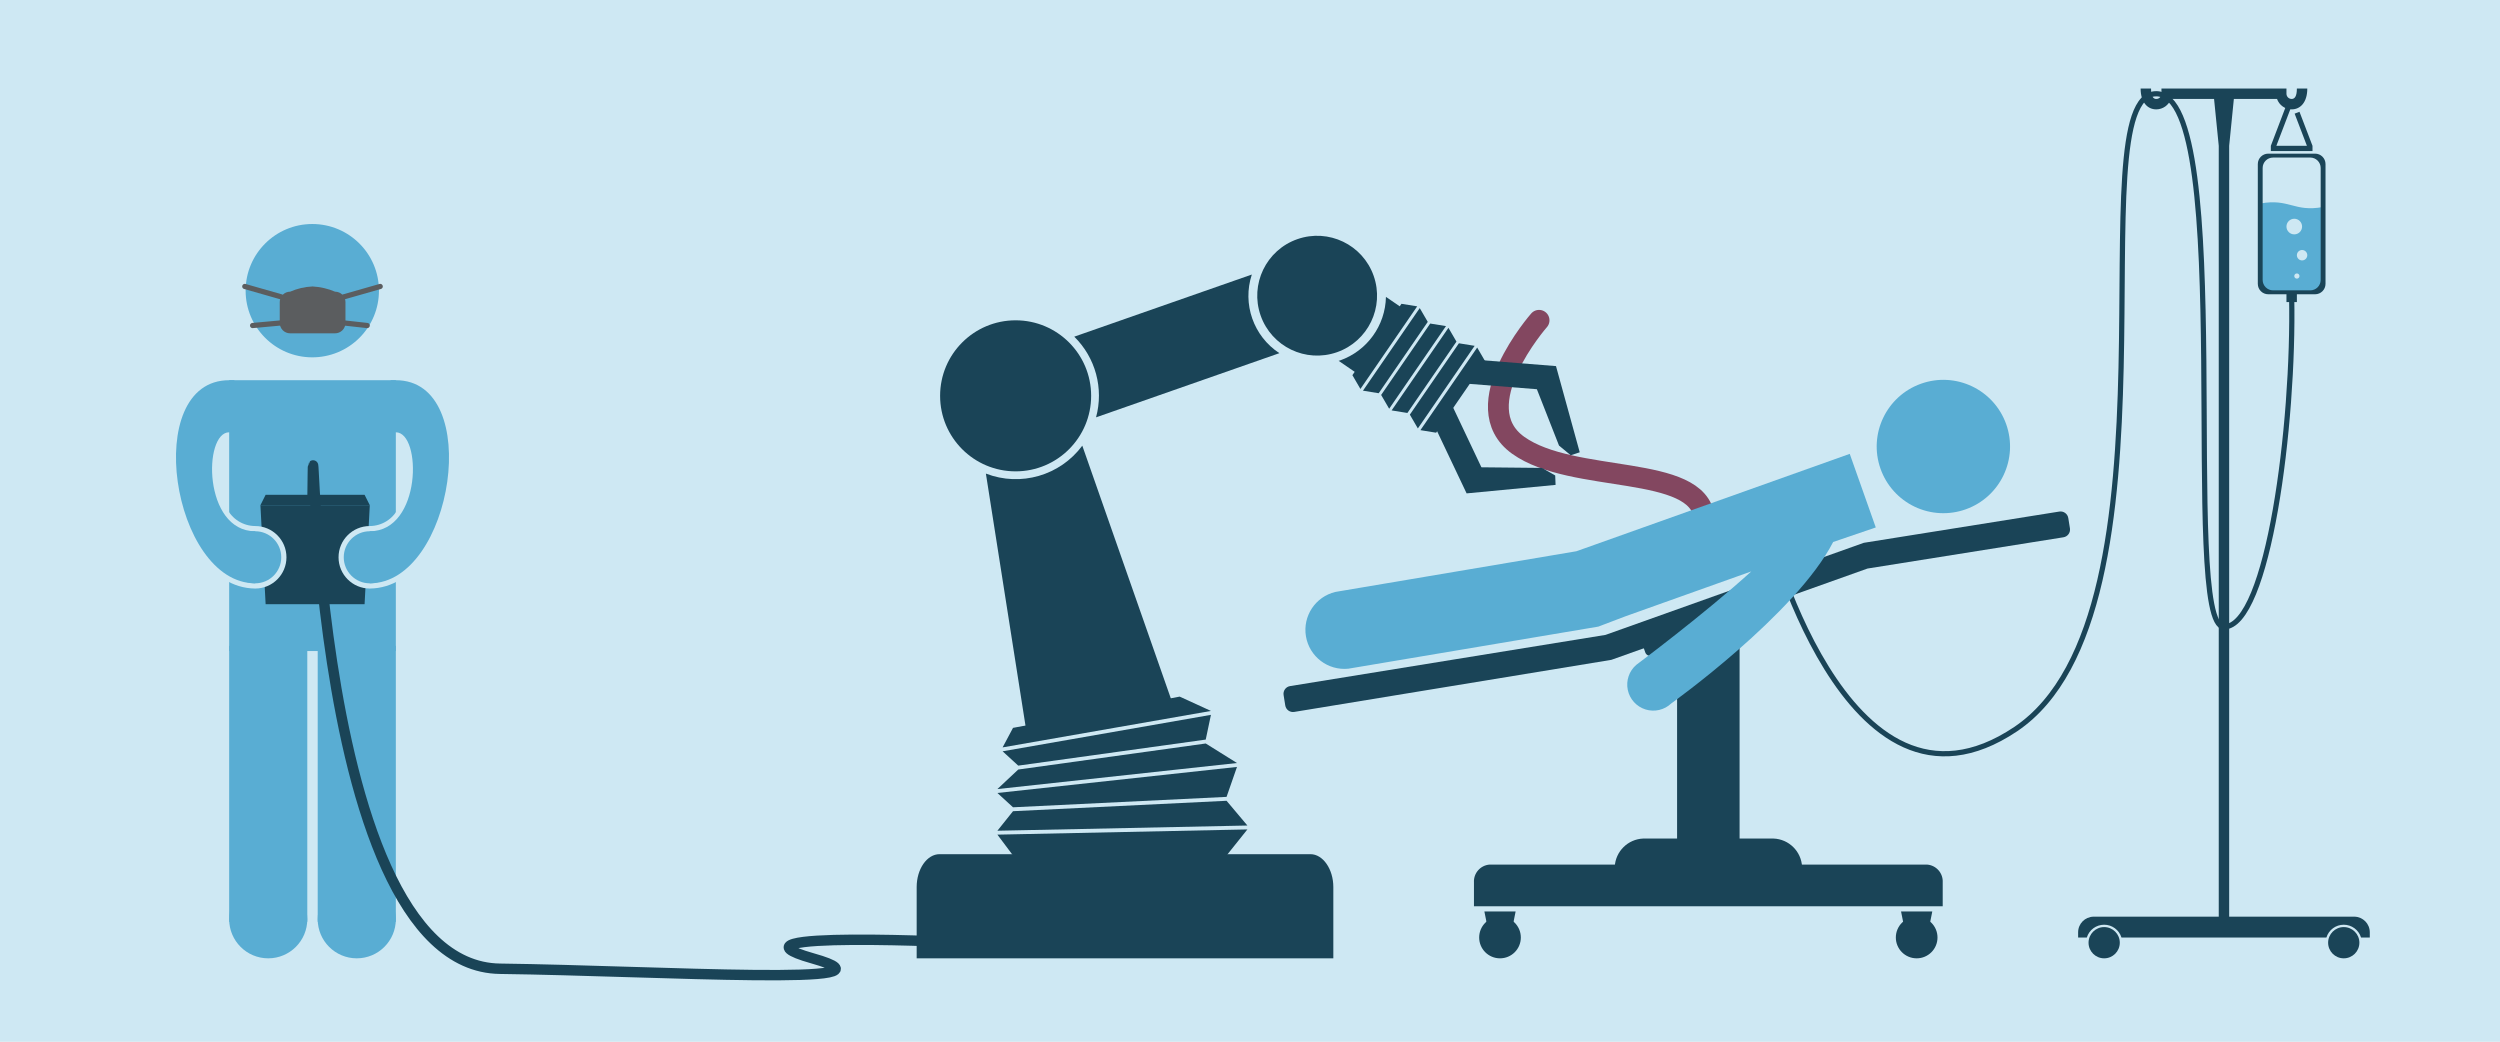
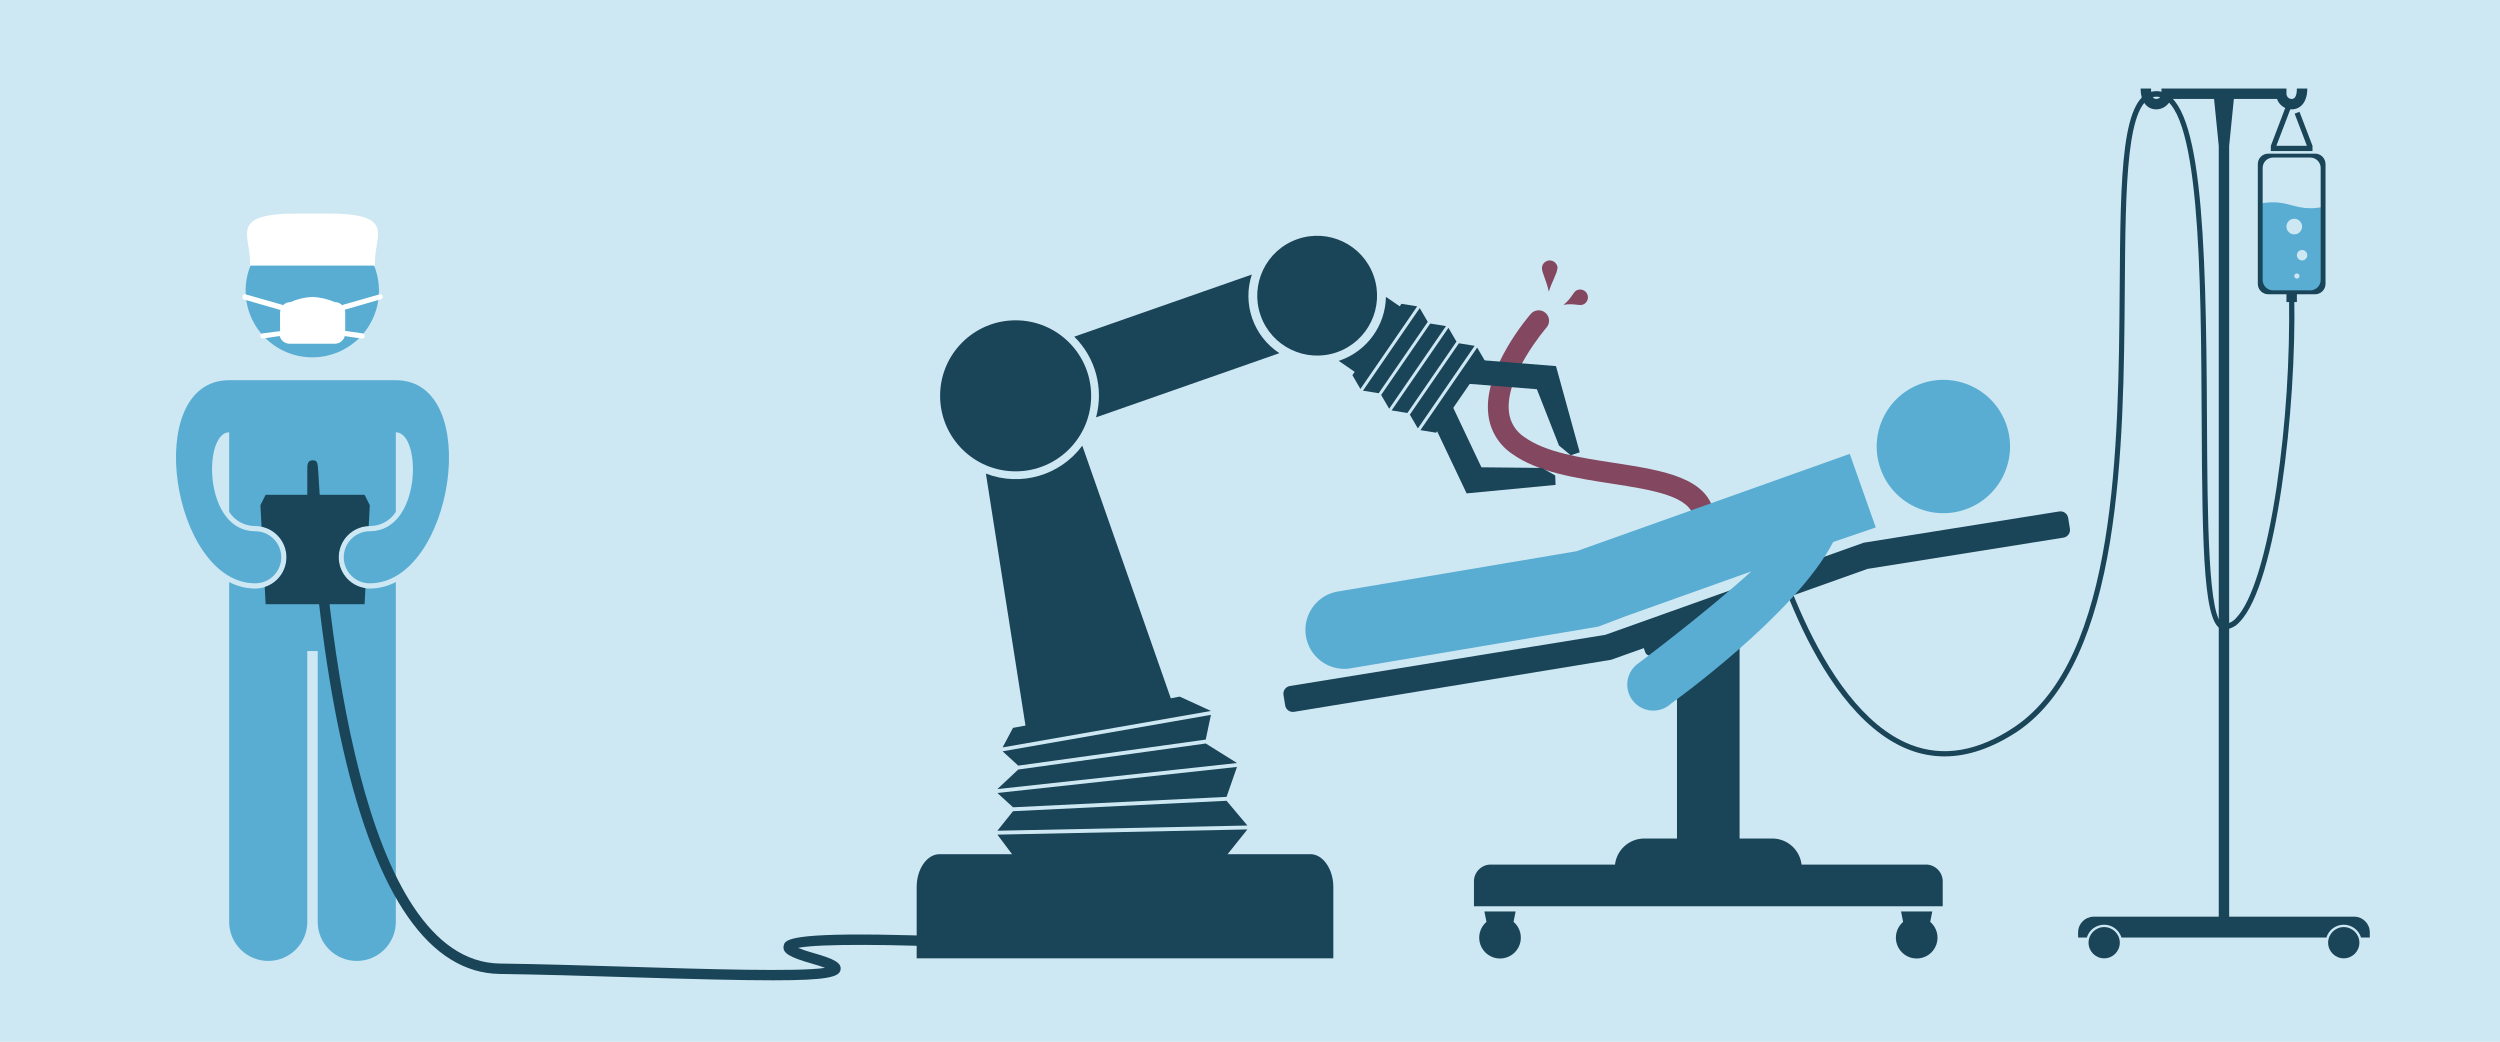
<svg xmlns="http://www.w3.org/2000/svg" viewBox="0 0 480 200">
  <defs>
-     <style>.cls-1{fill:#cee8f3;}.cls-2,.cls-3,.cls-8{fill:none;}.cls-2,.cls-8{stroke:#1a4457;}.cls-2,.cls-3{stroke-linejoin:round;}.cls-3{stroke:#834760;stroke-width:4px;}.cls-3,.cls-6{stroke-linecap:round;}.cls-4{fill:#1a4457;}.cls-5,.cls-6{fill:#59add3;}.cls-6{stroke:#5b5d5f;}.cls-6,.cls-8{stroke-miterlimit:10;}.cls-7{fill:#5b5d5f;}.cls-8{stroke-width:2px;}</style>
+     <style>.cls-1{fill:#cee8f3;}.cls-2{fill:#1a4457;}.cls-3{fill:#834760;}.cls-4{fill:#59add3;}.cls-5{fill:#fff;}</style>
  </defs>
  <g id="Background">
    <rect class="cls-1" width="480" height="200" />
  </g>
  <g id="Layer_1" data-name="Layer 1">
-     <path class="cls-2" d="M440,57c.5,24.5-4.5,63.36-13,63.36S429.5,18,414,18s6.5,99.5-27,122c-32.79,22-48-40-48-40" />
-     <path class="cls-3" d="M327.23,99.36C326,89,302,93,291.5,85.5s4-24,4-24" />
+     <path class="cls-2" d="M373.35,145.23a18.83,18.83,0,0,1-6.85-1.3c-9.87-3.82-17-15.55-21.16-24.72a120.82,120.82,0,0,1-6.82-19.09l1-.24c.09.36,9,36,27.37,43.12,6.22,2.41,12.91,1.26,19.87-3.41,19.7-13.23,20-54.3,20.22-84.29.16-21.94.28-37.8,7.06-37.8,8.71,0,9.53,27.32,9.7,63,.09,18.43.18,39.32,3.3,39.32a3.31,3.31,0,0,0,2.31-1.18c3-3.11,5.81-12.06,7.77-25.19A230.3,230.3,0,0,0,439.5,57l1,0c.43,21.15-3.35,55.12-10.48,62.4a4.26,4.26,0,0,1-3,1.48c-3.92,0-4.18-14.57-4.3-40.32-.13-27.64-.29-62-8.7-62-5.79,0-5.91,17.06-6.06,36.81-.22,30.21-.53,71.58-20.66,85.11C382.51,143.62,377.84,145.23,373.35,145.23Z" />
+     <path class="cls-3" d="M327.23,101.36a2,2,0,0,1-2-1.76c-.52-4.38-8-5.53-15.82-6.75-7-1.08-14.17-2.2-19.09-5.71a10.53,10.53,0,0,1-4.57-7.6c-1-8.72,7.85-18.92,8.23-19.35a2,2,0,0,1,3,2.64c-.08.09-8.07,9.3-7.26,16.26a6.59,6.59,0,0,0,2.92,4.8c4.15,3,10.87,4,17.38,5,9.41,1.46,18.3,2.84,19.18,10.23a2,2,0,0,1-1.75,2.22Z" />
    <g id="PatientInBed">
      <g id="HospitalBed">
-         <path class="cls-4" d="M370,166H286a3.25,3.25,0,0,0-3,3.43V174h90v-4.57A3.25,3.25,0,0,0,370,166Z" />
-         <circle class="cls-4" cx="288" cy="180" r="4" />
-         <polygon class="cls-4" points="290 180 286 180 285 175 291 175 290 180" />
-         <circle class="cls-4" cx="368" cy="180" r="4" />
-         <polygon class="cls-4" points="370 180 366 180 365 175 371 175 370 180" />
-         <path class="cls-4" d="M396.17,103.16l-37.61,6-49.18,17.53-60.89,10a1.5,1.5,0,0,1-1.72-1.24l-.32-2a1.5,1.5,0,0,1,1.24-1.72l60.57-9.83,49.59-17.68,37.54-6a1.5,1.5,0,0,1,1.72,1.24l.32,2A1.5,1.5,0,0,1,396.17,103.16Z" />
-         <path class="cls-4" d="M346,166.42A5.71,5.71,0,0,0,340.5,161h-25a5.71,5.71,0,0,0-5.47,5.42h0V171h36v-4.58Z" />
-         <polygon class="cls-4" points="334 117 322 121 322 164 334 164 334 117" />
-         <path class="cls-4" d="M315.23,123.37l.66,1.89a1,1,0,0,0,1.27.61L339.82,118a1,1,0,0,0,.61-1.27l-.66-1.89Z" />
+         <path class="cls-2" d="M290.6,177l.4-2h-6l.4,2a4,4,0,1,0,5.21,0Z" />
+         <path class="cls-2" d="M370.6,177l.4-2h-6l.4,2a4,4,0,1,0,5.21,0Z" />
+         <path class="cls-2" d="M397.41,101.44l-.32-2a1.5,1.5,0,0,0-1.72-1.24l-37.54,6-49.59,17.68-60.57,9.83a1.5,1.5,0,0,0-1.24,1.72l.32,2a1.5,1.5,0,0,0,1.72,1.24l60.89-10,6.25-2.23.27.78a1,1,0,0,0,1.27.61l4.83-1.69V161h-6.5a5.66,5.66,0,0,0-5.4,5H286a3.25,3.25,0,0,0-3,3.43V174h90v-4.57a3.25,3.25,0,0,0-3-3.43H345.9a5.66,5.66,0,0,0-5.4-5H334V120l5.82-2a1,1,0,0,0,.61-1.27l-.32-.93,18.44-6.57,37.61-6A1.5,1.5,0,0,0,397.41,101.44Z" />
      </g>
      <g id="Patient">
-         <path class="cls-5" d="M361.06,90a12.8,12.8,0,1,1,16.39,7.78A12.79,12.79,0,0,1,361.06,90Z" />
-         <path class="cls-5" d="M360.15,101.27l-5-14.13-49,17.46-3.49,1.24-46.26,7.81v0a7.49,7.49,0,0,0,2.48,14.74v0l48-8.08,5.26-2,24.11-8.6c-9.08,8.25-22.08,17.94-22.08,17.94a5,5,0,1,0,6.71,7.41s23.9-17.09,31.09-31Z" />
+         <path class="cls-4" d="M361.06,90a12.8,12.8,0,1,1,16.39,7.78A12.79,12.79,0,0,1,361.06,90Z" />
+         <path class="cls-4" d="M360.15,101.27l-5-14.13-49,17.46-3.49,1.24-46.26,7.81v0a7.49,7.49,0,0,0,2.48,14.74v0l48-8.08,5.26-2,24.11-8.6c-9.08,8.25-22.08,17.94-22.08,17.94a5,5,0,1,0,6.71,7.41s23.9-17.09,31.09-31Z" />
      </g>
    </g>
    <g id="IV">
-       <circle class="cls-4" cx="404" cy="181" r="3" />
-       <circle class="cls-4" cx="450" cy="181" r="3" />
-       <path class="cls-4" d="M452.05,176H401.95A3,3,0,0,0,399,179v1h1.67a3.48,3.48,0,0,1,6.65,0h39.35a3.48,3.48,0,0,1,6.65,0H455v-1A3,3,0,0,0,452.05,176Z" />
-       <path class="cls-4" d="M441,17c0,1.55-.45,2-1,2a1,1,0,0,1-1-1V17H415v1a1,1,0,0,1-1,1c-.55,0-1-.45-1-2h-2c0,2.66,1.34,4,3,4a3,3,0,0,0,2.82-2h20.37A3,3,0,0,0,440,21c1.66,0,3-1.34,3-4Z" />
-       <polygon class="cls-4" points="428 18 426 18 425 18 426 28 426 178 428 178 428 28 429 18 428 18" />
-       <rect class="cls-4" x="439" y="56" width="2" height="2" />
-       <path class="cls-5" d="M434,39.07V54.16a2.09,2.09,0,0,0,2.15,2h7.69a2.09,2.09,0,0,0,2.15-2V39.75C440.45,40.76,439.55,38.06,434,39.07Zm5,4.43a1.5,1.5,0,1,1,1.5,1.5A1.5,1.5,0,0,1,439,43.5Zm2,10a.5.5,0,1,1,.5-.5A.5.5,0,0,1,441,53.5Zm1-3.5a1,1,0,1,1,1-1A1,1,0,0,1,442,50Z" />
-       <path class="cls-4" d="M444.5,29.5h-9a2,2,0,0,0-2,2v23a2,2,0,0,0,2,2h9a2,2,0,0,0,2-2v-23A2,2,0,0,0,444.5,29.5Zm1.07,24.25a2,2,0,0,1-2,2h-7.14a2,2,0,0,1-2-2V32.25a2,2,0,0,1,2-2h7.14a2,2,0,0,1,2,2Z" />
-       <polygon class="cls-4" points="441.5 21.46 440.57 21.82 442.93 28 437.06 28 440.16 19.88 439.23 19.52 436 28 436 29 444 29 444 28 441.5 21.46" />
+       <circle class="cls-2" cx="404" cy="181" r="3" />
+       <circle class="cls-2" cx="450" cy="181" r="3" />
+       <path class="cls-2" d="M452.05,176H428V28l.9-9h8.28A3,3,0,0,0,440,21c1.66,0,3-1.34,3-4h-2c0,1.55-.45,2-1,2a1,1,0,0,1-1-1V17H415v1a1,1,0,0,1-1,1c-.55,0-1-.45-1-2h-2c0,2.66,1.34,4,3,4a3,3,0,0,0,2.82-2h8.28l.9,9V176H401.95A3,3,0,0,0,399,179v1h1.67a3.48,3.48,0,0,1,6.65,0h39.35a3.48,3.48,0,0,1,6.65,0H455v-1A3,3,0,0,0,452.05,176Z" />
+       <rect class="cls-2" x="439" y="56" width="2" height="2" />
+       <path class="cls-4" d="M434,39.07V54.16a2.09,2.09,0,0,0,2.15,2h7.69a2.09,2.09,0,0,0,2.15-2V39.75C440.45,40.76,439.55,38.06,434,39.07Zm5,4.43a1.5,1.5,0,1,1,1.5,1.5A1.5,1.5,0,0,1,439,43.5Zm2,10a.5.5,0,1,1,.5-.5A.5.5,0,0,1,441,53.5Zm1-3.5a1,1,0,1,1,1-1A1,1,0,0,1,442,50Z" />
+       <path class="cls-2" d="M444.5,29.5h-9a2,2,0,0,0-2,2v23a2,2,0,0,0,2,2h9a2,2,0,0,0,2-2v-23A2,2,0,0,0,444.5,29.5Zm1.07,24.25a2,2,0,0,1-2,2h-7.14a2,2,0,0,1-2-2V32.25a2,2,0,0,1,2-2h7.14a2,2,0,0,1,2,2Z" />
+       <polygon class="cls-2" points="441.5 21.46 440.57 21.82 442.93 28 437.06 28 440.16 19.88 439.23 19.52 436 28 436 29 444 29 444 28 441.5 21.46" />
    </g>
    <g id="Doctor">
-       <rect class="cls-5" x="44" y="124" width="15" height="53" />
-       <circle class="cls-5" cx="51.5" cy="176.5" r="7.5" />
-       <rect class="cls-5" x="61" y="124" width="15" height="53" />
-       <circle class="cls-5" cx="68.5" cy="176.5" r="7.5" />
-       <rect class="cls-5" x="44" y="73" width="32" height="52" />
-       <path class="cls-5" d="M59.93,68.61A12.8,12.8,0,1,1,72.76,55.79,12.79,12.79,0,0,1,59.93,68.61Z" />
-       <line class="cls-6" x1="54" y1="57" x2="47" y2="55" />
-       <line class="cls-6" x1="54" y1="62" x2="48.5" y2="62.5" />
-       <line class="cls-6" x1="66" y1="57" x2="73" y2="55" />
-       <line class="cls-6" x1="66" y1="62" x2="70.5" y2="62.5" />
-       <path class="cls-7" d="M64.29,64H55.71a2,2,0,0,1-2-2V58a2,2,0,0,1,2-2A12,12,0,0,1,60,55a12.81,12.81,0,0,1,4.33,1,2,2,0,0,1,2,2v4A2,2,0,0,1,64.29,64Z" />
-       <polygon class="cls-4" points="70 116 51 116 50 97 71 97 70 116" />
-       <path class="cls-1" d="M77,96.51a11,11,0,0,1-.53,1.05A6.12,6.12,0,0,1,71,101a6,6,0,0,0,0,12,11.08,11.08,0,0,0,6-1.82Z" />
-       <path class="cls-5" d="M71,112V102c10,0,10-19,5-19H75V73h1C93,73,87,112,71,112Z" />
-       <circle class="cls-5" cx="71" cy="107" r="5" />
-       <path class="cls-1" d="M49,101a6.12,6.12,0,0,1-5.47-3.44A11,11,0,0,1,43,96.51v14.67A11.08,11.08,0,0,0,49,113a6,6,0,1,0,0-12Z" />
-       <path class="cls-5" d="M49,112V102c-10,0-10-19-5-19h1V73H44C27,73,33,112,49,112Z" />
-       <circle class="cls-5" cx="49" cy="107" r="5" />
-       <polygon class="cls-4" points="70 95 51 95 50 97 71 97 70 95" />
+       <path class="cls-4" d="M59.93,68.61A12.8,12.8,0,1,1,72.76,55.79,12.79,12.79,0,0,1,59.93,68.61Z" />
+       <path class="cls-5" d="M73.48,56.86a.51.51,0,0,0-.62-.34l-7,2a.49.49,0,0,0-.15.08,2,2,0,0,0-1.42-.6A12.81,12.81,0,0,0,60,57a12,12,0,0,0-4.24,1,2,2,0,0,0-1.42.6.49.49,0,0,0-.15-.08l-7-2a.5.5,0,1,0-.27,1l6.93,2a2,2,0,0,0-.08.54v3.52L50.45,64a.5.5,0,0,0,0,1h0l3.25-.48A2,2,0,0,0,55.71,66h8.57a2,2,0,0,0,1.92-1.47l3.24.47h.06a.5.5,0,0,0,.05-1l-3.27-.47V60a2,2,0,0,0-.08-.54l6.93-2A.5.5,0,0,0,73.48,56.86Z" />
+       <path class="cls-4" d="M71,102a5,5,0,0,0,0,10c16,0,22-39,5-39H44c-17,0-11,39,5,39a5,5,0,0,0,0-10c-10,0-10-19-5-19V98.29A5.91,5.91,0,0,0,49,101a6,6,0,1,1,0,12,10.83,10.83,0,0,1-5-1.25V177h0A7.49,7.49,0,0,0,59,177h0V125h2v52h0A7.49,7.49,0,0,0,76,177h0V111.75A10.83,10.83,0,0,1,71,113a6,6,0,0,1,0-12,5.91,5.91,0,0,0,5-2.71V83C81,83,81,102,71,102Z" />
+       <path class="cls-2" d="M70.79,101,71,97l-1-2H51l-1,2,.22,4.12a6,6,0,0,1,.61,11.59L51,116H70l.16-3.07A6,6,0,0,1,70.79,101Z" />
+       <path class="cls-5" d="M72,51v-.93c0-5,4-9.07-9.07-9.07H57.07C44,41,48,45.08,48,50.07V51Z" />
    </g>
    <g id="RobotArm">
-       <path class="cls-4" d="M256,184V170.32c0-3.47-2-6.32-4.4-6.32H180.4c-2.42,0-4.4,2.84-4.4,6.32V184Z" />
-       <polygon class="cls-4" points="296.05 89.84 284.43 89.72 278.16 76.48 275.37 81.63 281.59 94.73 298.67 93.1 298.6 91.29 296.05 89.84" />
-       <polygon class="cls-4" points="298.75 70.29 283.93 69.11 280.5 73.42 280.47 73.57 295.08 74.73 299.33 85.55 301.58 87.41 303.31 86.84 298.75 70.29" />
-       <polygon class="cls-4" points="264.71 75.5 274.13 61.8 272.59 59.15 261.69 75.01 264.71 75.5" />
-       <polygon class="cls-4" points="265.18 75.83 274.6 62.12 277.63 62.61 266.72 78.48 265.18 75.83" />
-       <polygon class="cls-4" points="270.22 79.29 279.64 65.59 278.1 62.94 267.19 78.8 270.22 79.29" />
-       <polygon class="cls-4" points="270.69 79.61 280.11 65.91 283.13 66.4 272.23 82.26 270.69 79.61" />
-       <polygon class="cls-4" points="259.66 72.03 269.08 58.33 272.1 58.82 261.2 74.68 259.66 72.03" />
-       <polygon class="cls-4" points="275.74 83.08 285.16 69.38 283.62 66.73 272.72 82.59 275.74 83.08" />
-       <polygon class="cls-4" points="235.5 153.75 194.5 155.75 191.5 159.5 239.5 158.5 235.5 153.75" />
-       <polygon class="cls-4" points="235.5 153 194.5 155 191.5 152.25 237.5 147.25 235.5 153" />
-       <polygon class="cls-4" points="231.5 142.75 195.5 147.75 191.5 151.5 237.5 146.5 231.5 142.75" />
-       <polygon class="cls-4" points="231.5 142 195.5 147 192.5 144.25 232.5 137.25 231.5 142" />
-       <polygon class="cls-4" points="226.5 133.75 194.5 139.75 192.5 143.5 232.5 136.5 226.5 133.75" />
-       <polygon class="cls-4" points="235.5 164.25 194.5 164.25 191.5 160.25 239.5 159.25 235.5 164.25" />
-       <circle class="cls-4" cx="195" cy="76" r="14.5" />
-       <circle class="cls-4" cx="252.9" cy="56.78" r="11.5" transform="translate(-4.56 86.77) rotate(-19.3)" />
-       <path class="cls-4" d="M207.8,85.57a15.91,15.91,0,0,1-18.51,5.36L197,140l28-5.33Z" />
-       <path class="cls-4" d="M266.1,57a13.21,13.21,0,0,1-8.83,12.21l-.25.07,3.53,2.42,8.65-12.58Z" />
-       <path class="cls-4" d="M245.64,67.81a13.15,13.15,0,0,1-5.29-15.1L206.26,64.64a15.89,15.89,0,0,1,4.18,15.49Z" />
+       <path class="cls-2" d="M256,184V170.32c0-3.47-2-6.32-4.4-6.32H180.4c-2.42,0-4.4,2.84-4.4,6.32V184Z" />
+       <polygon class="cls-2" points="296.05 89.84 284.43 89.72 278.16 76.48 275.37 81.63 281.59 94.73 298.67 93.1 298.6 91.29 296.05 89.84" />
+       <polygon class="cls-2" points="298.75 70.29 283.93 69.11 280.5 73.42 280.47 73.57 295.08 74.73 299.33 85.55 301.58 87.41 303.31 86.84 298.75 70.29" />
+       <polygon class="cls-2" points="264.71 75.5 274.13 61.8 272.59 59.15 261.69 75.01 264.71 75.5" />
+       <polygon class="cls-2" points="265.18 75.83 274.6 62.12 277.63 62.61 266.72 78.48 265.18 75.83" />
+       <polygon class="cls-2" points="270.22 79.29 279.64 65.59 278.1 62.94 267.19 78.8 270.22 79.29" />
+       <polygon class="cls-2" points="270.69 79.61 280.11 65.91 283.13 66.4 272.23 82.26 270.69 79.61" />
+       <polygon class="cls-2" points="259.66 72.03 269.08 58.33 272.1 58.82 261.2 74.68 259.66 72.03" />
+       <polygon class="cls-2" points="275.74 83.08 285.16 69.38 283.62 66.73 272.72 82.59 275.74 83.08" />
+       <polygon class="cls-2" points="235.5 153.75 194.5 155.75 191.5 159.5 239.5 158.5 235.5 153.75" />
+       <polygon class="cls-2" points="235.5 153 194.5 155 191.5 152.25 237.5 147.25 235.5 153" />
+       <polygon class="cls-2" points="231.5 142.75 195.5 147.75 191.5 151.5 237.5 146.5 231.5 142.75" />
+       <polygon class="cls-2" points="231.5 142 195.5 147 192.5 144.25 232.5 137.25 231.5 142" />
+       <polygon class="cls-2" points="226.5 133.75 194.5 139.75 192.5 143.5 232.5 136.5 226.5 133.75" />
+       <polygon class="cls-2" points="235.5 164.25 194.5 164.25 191.5 160.25 239.5 159.25 235.5 164.25" />
+       <circle class="cls-2" cx="195" cy="76" r="14.5" />
+       <circle class="cls-2" cx="252.9" cy="56.78" r="11.5" transform="translate(-4.56 86.77) rotate(-19.3)" />
+       <path class="cls-2" d="M207.8,85.57a15.91,15.91,0,0,1-18.51,5.36L197,140l28-5.33Z" />
+       <path class="cls-2" d="M266.1,57a13.21,13.21,0,0,1-8.83,12.21l-.25.07,3.53,2.42,8.65-12.58Z" />
+       <path class="cls-2" d="M245.64,67.81a13.15,13.15,0,0,1-5.29-15.1L206.26,64.64a15.89,15.89,0,0,1,4.18,15.49Z" />
    </g>
-     <path class="cls-8" d="M60,96c.5-36.5-2.5,89.5,36,90,30.5.4,79.5,3.5,60-2s30-3,30-3" />
+     <path class="cls-2" d="M148.44,188.22c-6.11,0-15-.21-27.74-.6-8.44-.26-17.17-.52-24.71-.62-13.48-.17-23.61-14.68-30.1-43.1-3.08-13.47-5.22-29.57-6.37-47.9H59l0-3.37c0-1.12,0-1.94,0-2.48,0-.86,0-1.75,1-1.77s1,.37,1.15,2.93C62.73,119.35,69.09,184.65,96,185c7.56.1,16.29.36,24.74.62,14.69.45,32.58,1,37.67.21-.58-.22-1.43-.51-2.7-.87-4.14-1.17-5.47-2-5.26-3.29.18-1.09.4-2.45,18.43-2.22,8.5.11,17.07.54,17.15.54l-.1,2c-13.69-.69-28.59-.83-32.71,0a25.62,25.62,0,0,0,3,1c4.1,1.16,5.36,1.93,5.17,3.16C161.22,187.61,158.74,188.22,148.44,188.22Z" />
+     <path class="cls-3" d="M304,58.46c-.76.34-1.78-.29-3.81.07,1.62-1.28,1.82-2.47,2.57-2.81A1.5,1.5,0,0,1,304,58.46Z" />
+     <path class="cls-3" d="M299,51.58C299,52.4,298,54,297.37,56c-.4-2-1.36-3.74-1.32-4.57a1.5,1.5,0,0,1,3,.15Z" />
  </g>
</svg>
